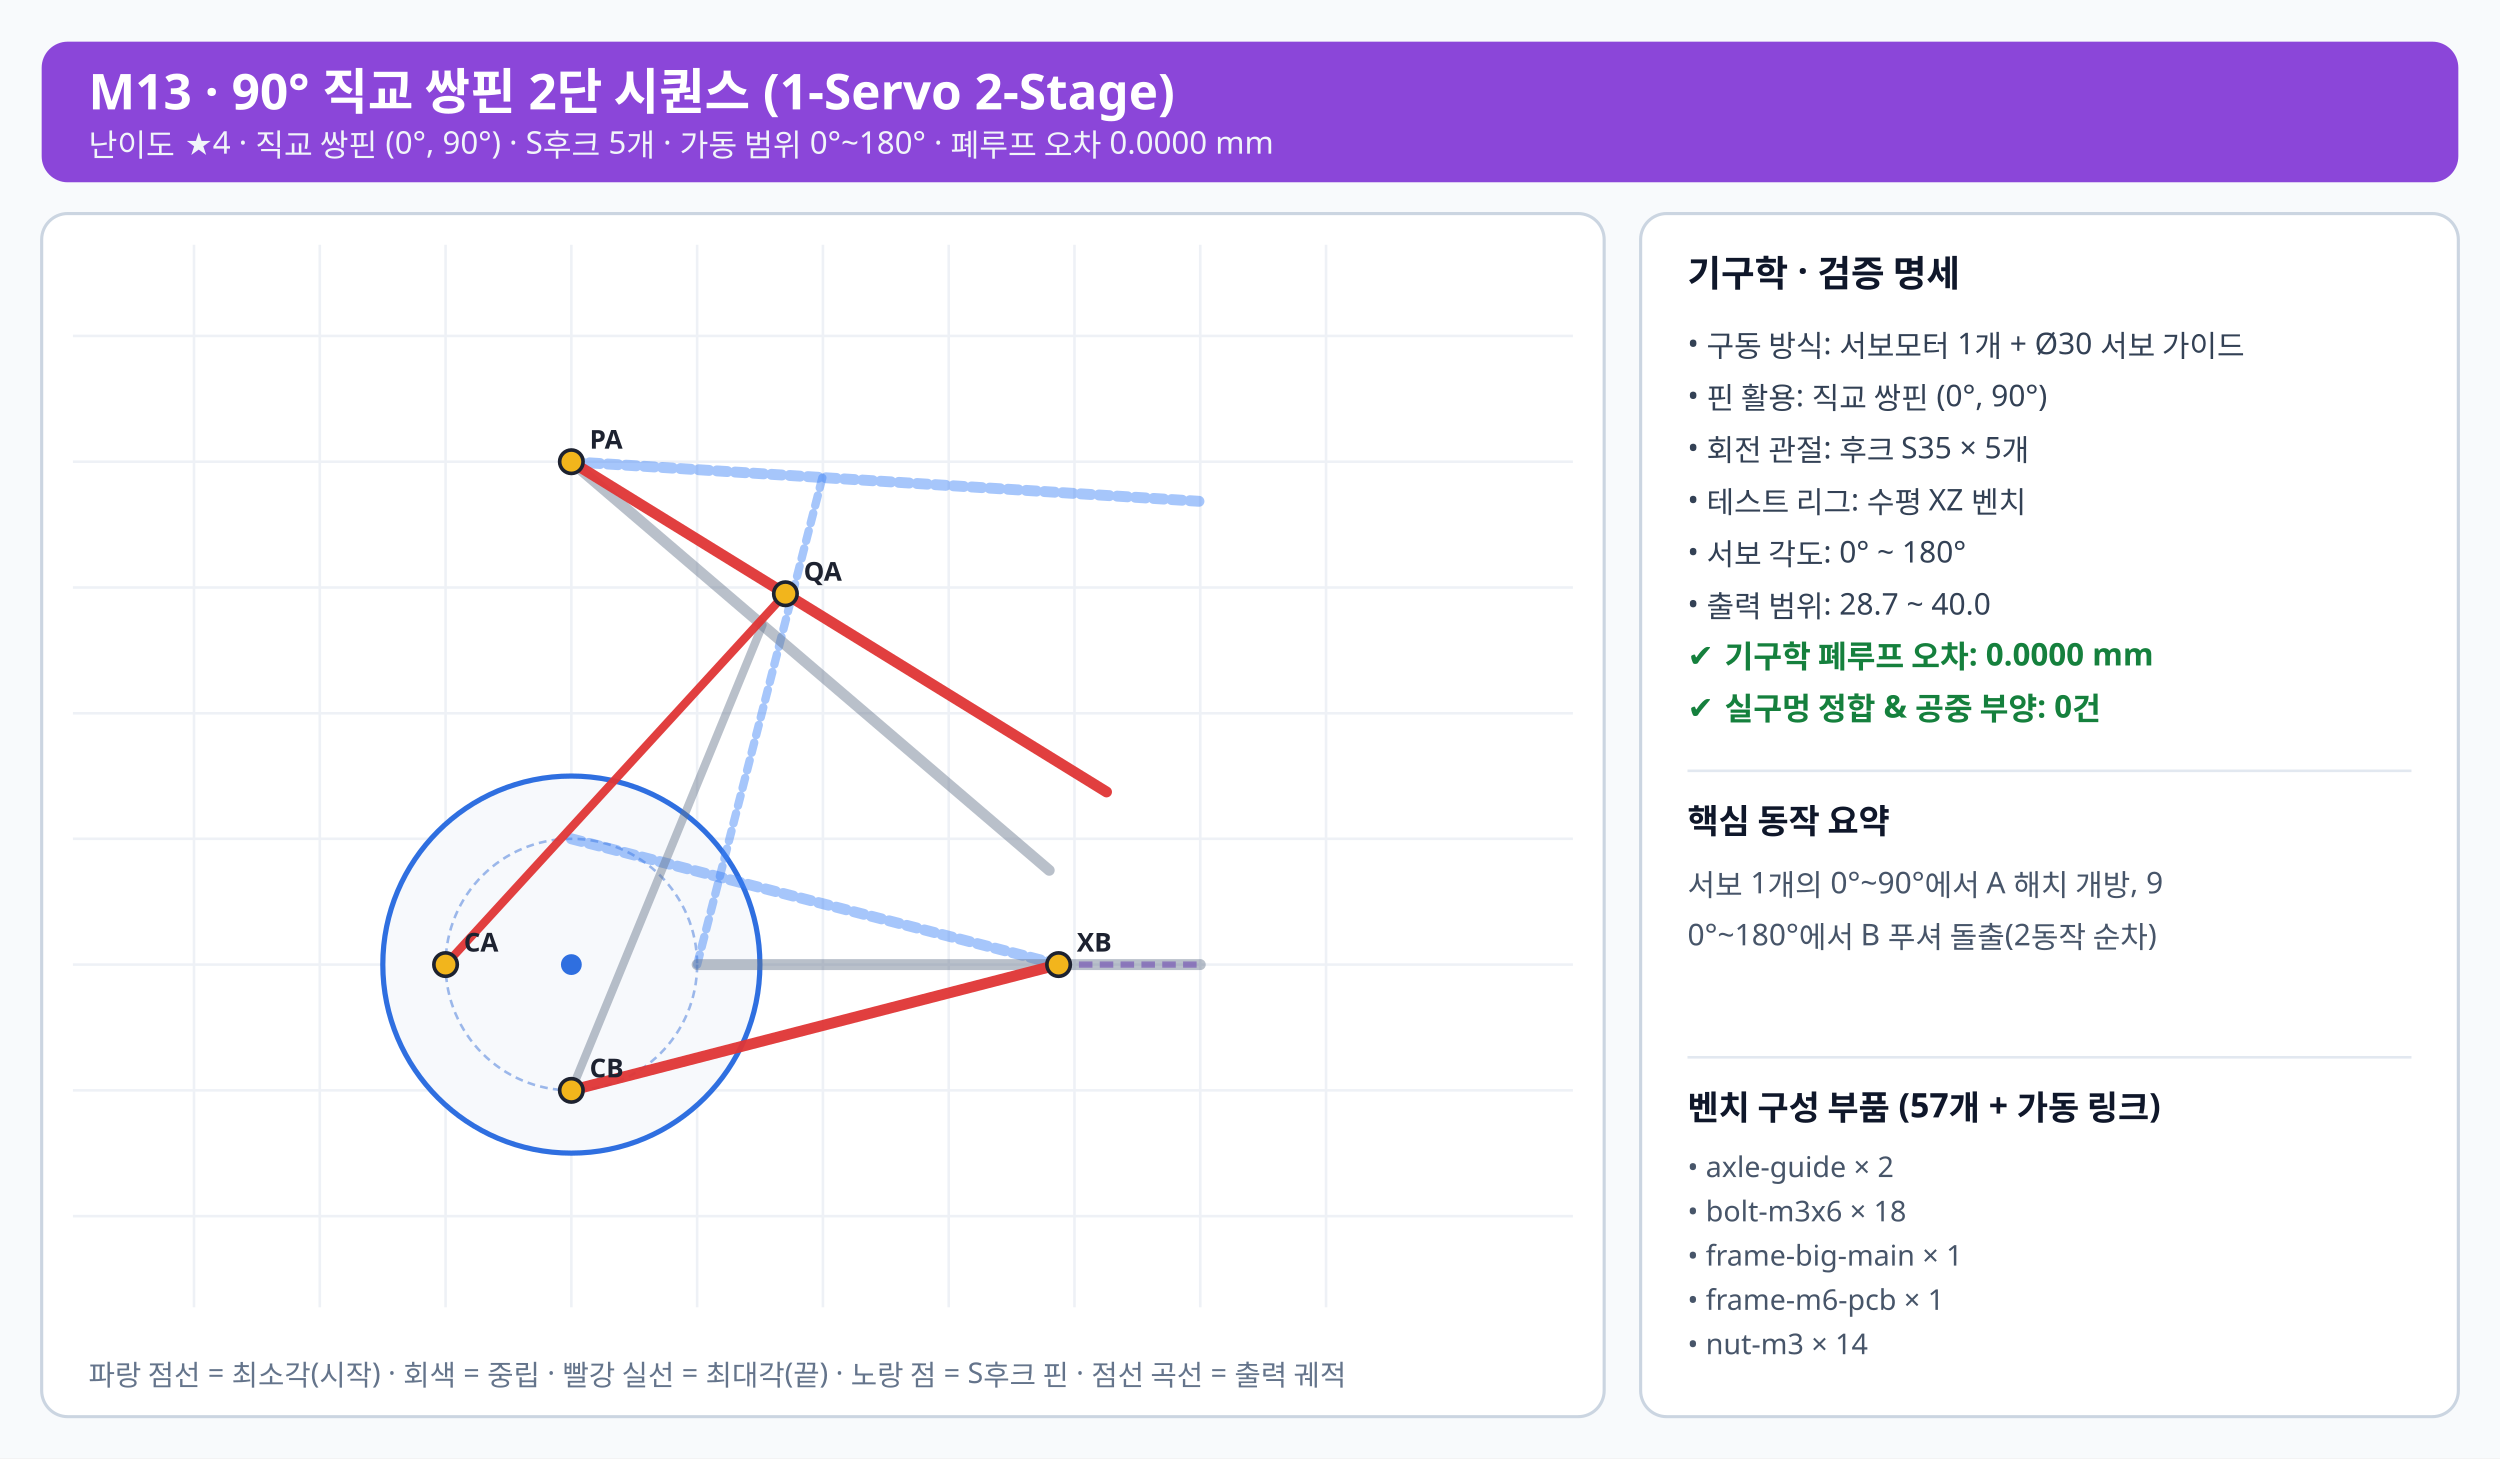
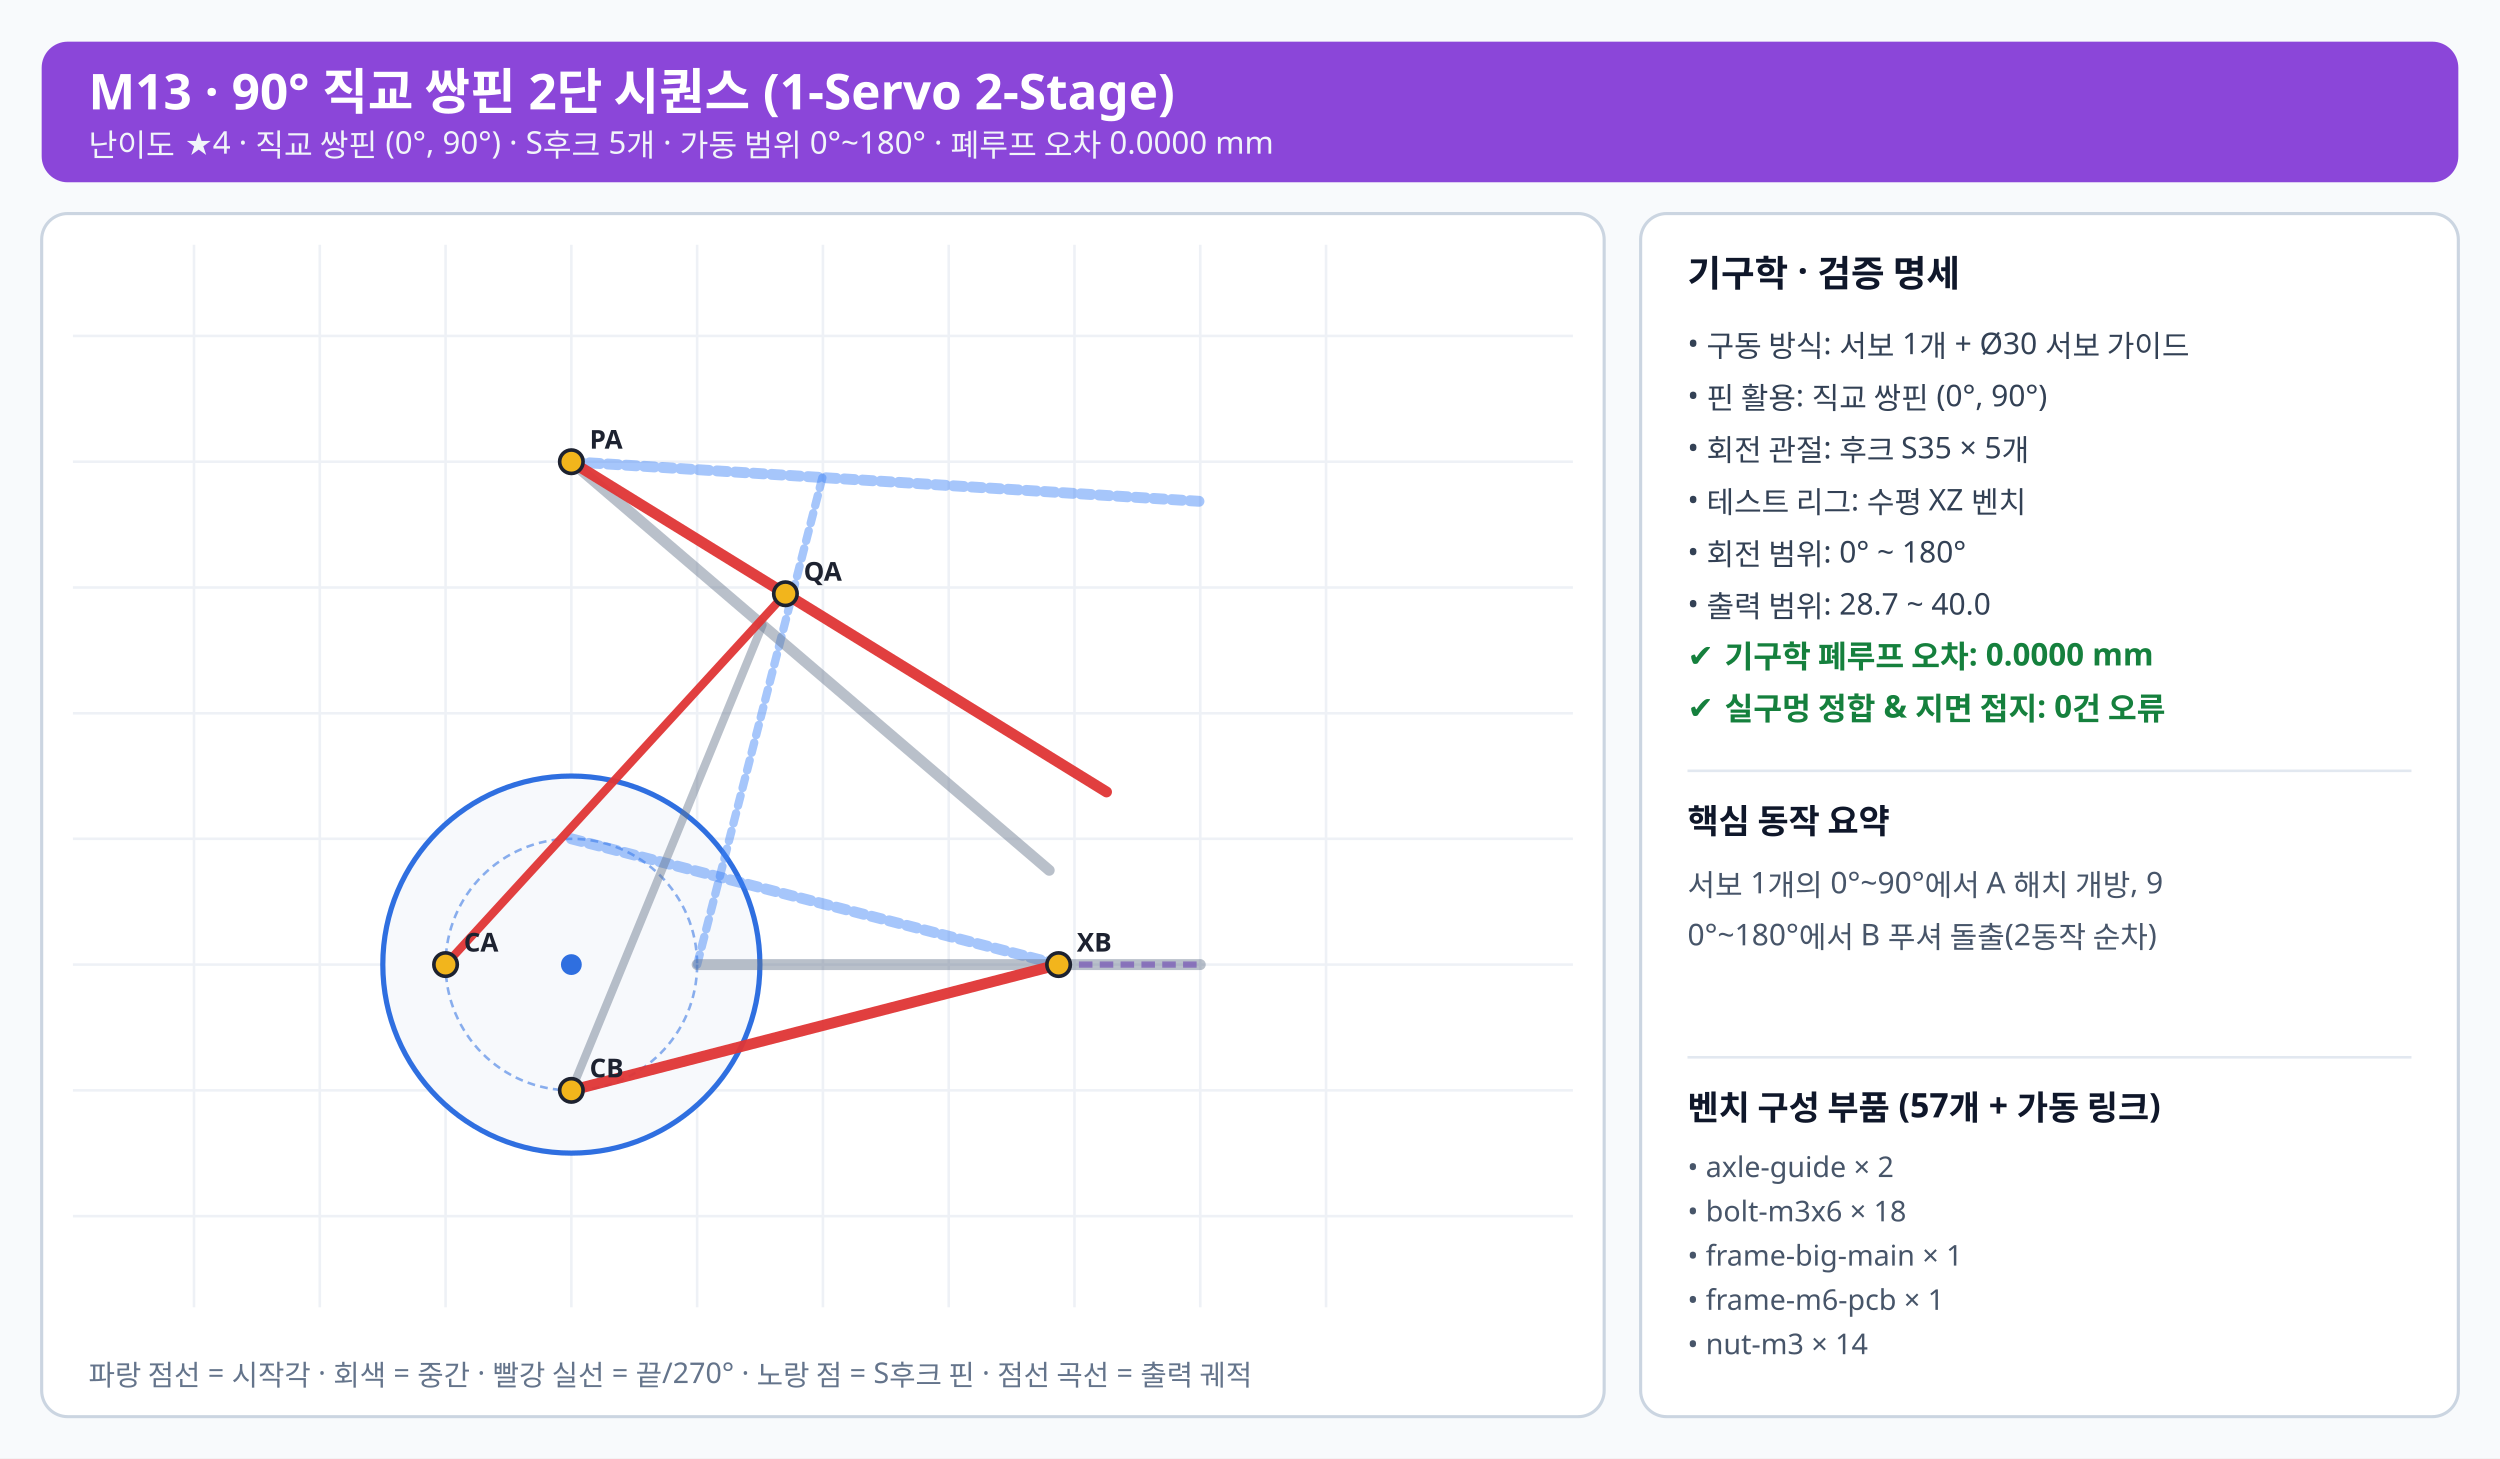
<svg xmlns="http://www.w3.org/2000/svg" viewBox="0 0 960 560" font-family="Pretendard,Apple SD Gothic Neo,sans-serif">
  <rect width="960" height="560" fill="#f8fafc" />
  <rect x="16" y="16" width="928" height="54" rx="10" fill="#8b46d9" />
  <text x="34" y="42" fill="#fff" font-size="19" font-weight="800">M13 · 90° 직교 쌍핀 2단 시퀀스 (1-Servo 2-Stage)</text>
  <text x="34" y="60" fill="#f1f5f9" font-size="12">난이도 ★4 · 직교 쌍핀 (0°, 90°) · S후크 5개 · 가동 범위 0°~180° · 폐루프 오차 0.0000 mm</text>
  <rect x="16" y="82" width="600" height="462" rx="10" fill="#fff" stroke="#cbd5e1" stroke-width="1.2" />
  <line x1="74.5" y1="94" x2="74.5" y2="502" stroke="#eef1f6" stroke-width="1" />
  <line x1="122.8" y1="94" x2="122.8" y2="502" stroke="#eef1f6" stroke-width="1" />
  <line x1="171.1" y1="94" x2="171.1" y2="502" stroke="#eef1f6" stroke-width="1" />
  <line x1="219.4" y1="94" x2="219.4" y2="502" stroke="#eef1f6" stroke-width="1" />
  <line x1="267.7" y1="94" x2="267.7" y2="502" stroke="#eef1f6" stroke-width="1" />
  <line x1="316.0" y1="94" x2="316.0" y2="502" stroke="#eef1f6" stroke-width="1" />
  <line x1="364.3" y1="94" x2="364.3" y2="502" stroke="#eef1f6" stroke-width="1" />
  <line x1="412.6" y1="94" x2="412.6" y2="502" stroke="#eef1f6" stroke-width="1" />
  <line x1="460.9" y1="94" x2="460.9" y2="502" stroke="#eef1f6" stroke-width="1" />
  <line x1="509.2" y1="94" x2="509.2" y2="502" stroke="#eef1f6" stroke-width="1" />
  <line x1="28" y1="129.0" x2="604" y2="129.0" stroke="#eef1f6" stroke-width="1" />
  <line x1="28" y1="177.3" x2="604" y2="177.3" stroke="#eef1f6" stroke-width="1" />
  <line x1="28" y1="225.6" x2="604" y2="225.6" stroke="#eef1f6" stroke-width="1" />
  <line x1="28" y1="273.9" x2="604" y2="273.9" stroke="#eef1f6" stroke-width="1" />
  <line x1="28" y1="322.1" x2="604" y2="322.1" stroke="#eef1f6" stroke-width="1" />
  <line x1="28" y1="370.4" x2="604" y2="370.4" stroke="#eef1f6" stroke-width="1" />
  <line x1="28" y1="418.7" x2="604" y2="418.7" stroke="#eef1f6" stroke-width="1" />
  <line x1="28" y1="467.0" x2="604" y2="467.0" stroke="#eef1f6" stroke-width="1" />
  <circle cx="219.4" cy="370.4" r="72.4" fill="#f7f9fc" stroke="#2f6fe0" stroke-width="2.0" />
-   <circle cx="219.4" cy="370.4" r="48.3" fill="none" stroke="#9bb7ea" stroke-width="1" stroke-dasharray="3 2" />
+   <circle cx="219.4" cy="370.4" r="48.3" fill="none" stroke="#2f6fe0" stroke-width="1" stroke-opacity="0.55" stroke-dasharray="3 2" />
  <circle cx="219.4" cy="370.4" r="4" fill="#2f6fe0" />
-   <polyline points="406.5,370.4 408.1,370.4 409.9,370.4 411.6,370.4 413.3,370.4 415.0,370.4 416.8,370.4 418.5,370.4 420.2,370.4 422.0,370.4 423.7,370.4 425.4,370.4 427.1,370.4 428.8,370.4 430.5,370.4 432.1,370.4 433.8,370.4 435.4,370.4 437.0,370.4 438.5,370.4 440.1,370.4 441.5,370.4 443.0,370.4 444.4,370.4 445.8,370.4 447.1,370.4 448.3,370.4 449.6,370.4 450.7,370.4 451.8,370.4 452.9,370.4 453.9,370.4 454.8,370.4 455.7,370.4 456.5,370.4 457.3,370.4 457.9,370.4 458.5,370.4 459.1,370.4 459.6,370.4 460.0,370.4 460.3,370.4 460.5,370.4 460.7,370.4 460.8,370.4 460.9,370.4 460.8,370.4 460.7,370.4 460.5,370.4 460.3,370.4 460.0,370.4 459.6,370.4 459.1,370.4 458.5,370.4 457.9,370.4 457.3,370.4 456.5,370.4 455.7,370.4 454.8,370.4 453.9,370.4 452.9,370.4 451.8,370.4 450.7,370.4 449.6,370.4 448.3,370.4 447.1,370.4 445.8,370.4 444.4,370.4 443.0,370.4 441.5,370.4 440.1,370.4 438.5,370.4 437.0,370.4 435.4,370.4 433.8,370.4 432.1,370.4 430.5,370.4 428.8,370.4 427.1,370.4 425.4,370.4 423.7,370.4 422.0,370.4 420.2,370.4 418.5,370.4 416.8,370.4 415.0,370.4 413.3,370.4 411.6,370.4 409.9,370.4 408.1,370.4 406.5,370.4" fill="none" stroke="#8b46d9" stroke-width="2.4" stroke-opacity="0.7" stroke-dasharray="5 3" />
+   <polyline points="406.5,370.4 408.1,370.4 409.9,370.4 411.6,370.4 413.3,370.4 415.0,370.4 416.8,370.4 418.5,370.4 420.2,370.4 422.0,370.4 423.7,370.4 425.4,370.4 427.1,370.4 428.8,370.4 430.5,370.4 432.1,370.4 433.8,370.4 435.4,370.4 437.0,370.4 438.5,370.4 440.1,370.4 441.5,370.4 443.0,370.4 444.4,370.4 445.8,370.4 447.1,370.4 448.3,370.4 449.6,370.4 450.7,370.4 451.8,370.4 452.9,370.4 453.9,370.4 454.8,370.4 455.7,370.4 456.5,370.4 457.3,370.4 457.9,370.4 458.5,370.4 459.1,370.4 459.6,370.4 460.0,370.4 460.3,370.4 460.5,370.4 460.7,370.4 460.8,370.4 460.9,370.4 460.8,370.4 460.7,370.4 460.5,370.4 460.3,370.4 460.0,370.4 459.6,370.4 459.1,370.4 458.5,370.4 457.9,370.4 457.3,370.4 456.5,370.4 455.7,370.4 454.8,370.4 453.9,370.4 452.9,370.4 451.8,370.4 450.7,370.4 449.6,370.4 448.3,370.4 447.1,370.4 445.8,370.4 444.4,370.4 443.0,370.4 441.5,370.4 440.1,370.4 438.5,370.4 437.0,370.4 435.4,370.4 433.8,370.4 432.1,370.4 430.5,370.4 428.8,370.4 427.1,370.4 425.4,370.4 423.7,370.4 422.0,370.4 420.2,370.4 418.5,370.4 416.8,370.4 415.0,370.4 413.3,370.4 411.6,370.4 409.9,370.4 408.1,370.4 406.5,370.4" fill="none" stroke="#8b46d9" stroke-width="2.4" stroke-opacity="0.75" stroke-dasharray="5 3" />
  <line x1="267.7" y1="370.4" x2="315.8" y2="183.4" stroke="#3b82f6" stroke-width="3.2" stroke-linecap="round" stroke-opacity="0.45" stroke-dasharray="4 3" />
  <line x1="219.4" y1="177.3" x2="460.4" y2="192.5" stroke="#3b82f6" stroke-width="4.2" stroke-linecap="round" stroke-opacity="0.45" stroke-dasharray="4 3" />
  <line x1="219.4" y1="322.1" x2="406.5" y2="370.4" stroke="#3b82f6" stroke-width="4.2" stroke-linecap="round" stroke-opacity="0.45" stroke-dasharray="4 3" />
  <line x1="219.4" y1="418.7" x2="292.8" y2="240.0" stroke="#64748b" stroke-width="3.2" stroke-linecap="round" stroke-opacity="0.45" />
  <line x1="219.4" y1="177.3" x2="402.9" y2="334.2" stroke="#64748b" stroke-width="4.2" stroke-linecap="round" stroke-opacity="0.45" />
  <line x1="267.7" y1="370.4" x2="460.9" y2="370.4" stroke="#64748b" stroke-width="4.2" stroke-linecap="round" stroke-opacity="0.45" />
  <line x1="171.1" y1="370.4" x2="301.6" y2="228.0" stroke="#e03636" stroke-width="3.2" stroke-linecap="round" stroke-opacity="0.95" />
  <line x1="219.4" y1="177.3" x2="424.9" y2="304.1" stroke="#e03636" stroke-width="4.2" stroke-linecap="round" stroke-opacity="0.95" />
  <line x1="219.4" y1="418.7" x2="406.5" y2="370.4" stroke="#e03636" stroke-width="4.2" stroke-linecap="round" stroke-opacity="0.95" />
  <circle cx="171.1" cy="370.4" r="4.5" fill="#f2b51c" stroke="#1d2230" stroke-width="1.4" />
  <text x="178.1" y="365.4" font-size="10" font-weight="700" fill="#1d2230">CA</text>
  <circle cx="219.4" cy="418.7" r="4.5" fill="#f2b51c" stroke="#1d2230" stroke-width="1.4" />
  <text x="226.4" y="413.7" font-size="10" font-weight="700" fill="#1d2230">CB</text>
  <circle cx="301.6" cy="228.0" r="4.5" fill="#f2b51c" stroke="#1d2230" stroke-width="1.4" />
  <text x="308.6" y="223.0" font-size="10" font-weight="700" fill="#1d2230">QA</text>
  <circle cx="219.4" cy="177.3" r="4.5" fill="#f2b51c" stroke="#1d2230" stroke-width="1.4" />
  <text x="226.4" y="172.3" font-size="10" font-weight="700" fill="#1d2230">PA</text>
  <circle cx="406.5" cy="370.4" r="4.5" fill="#f2b51c" stroke="#1d2230" stroke-width="1.4" />
  <text x="413.5" y="365.4" font-size="10" font-weight="700" fill="#1d2230">XB</text>
-   <text x="34" y="532" fill="#64748b" font-size="11">파랑 점선 = 최소각(시작) · 회색 = 중립 · 빨강 실선 = 최대각(끝) · 노랑 점 = S후크 핀 · 점선 곡선 = 출력 궤적</text>
+   <text x="34" y="532" fill="#64748b" font-size="11">파랑 점선 = 시작각 · 회색 = 중간 · 빨강 실선 = 끝/270° · 노랑 점 = S후크 핀 · 점선 곡선 = 출력 궤적</text>
  <rect x="630" y="82" width="314" height="462" rx="10" fill="#fff" stroke="#cbd5e1" stroke-width="1.2" />
  <text x="648" y="110" fill="#0f172a" font-size="14" font-weight="800">기구학 · 검증 명세</text>
-   <text x="648" y="136" fill="#334155" font-size="11.5">• 구동 방식: 서보모터 1개 + Ø30 서보 가이드</text>
+   <text x="648" y="136" fill="#334155" font-size="11.5">• 구동 방식: 서보 1개 + Ø30 서보 가이드</text>
  <text x="648" y="156" fill="#334155" font-size="11.5">• 핀 활용: 직교 쌍핀 (0°, 90°)</text>
  <text x="648" y="176" fill="#334155" font-size="11.5">• 회전 관절: 후크 S35 × 5개</text>
  <text x="648" y="196" fill="#334155" font-size="11.5">• 테스트 리그: 수평 XZ 벤치</text>
-   <text x="648" y="216" fill="#334155" font-size="11.5">• 서보 각도: 0° ~ 180°</text>
+   <text x="648" y="216" fill="#334155" font-size="11.5">• 회전 범위: 0° ~ 180°</text>
  <text x="648" y="236" fill="#334155" font-size="11.5">• 출력 범위: 28.7 ~ 40.0</text>
  <text x="648" y="256" fill="#15803d" font-size="12" font-weight="800">✔ 기구학 폐루프 오차: 0.0000 mm</text>
-   <text x="648" y="276" fill="#15803d" font-size="12" font-weight="800">✔ 실구멍 정합 &amp; 공중 부양: 0건</text>
+   <text x="648" y="276" fill="#15803d" font-size="12" font-weight="800">✔ 실구멍 정합 &amp; 지면 접지: 0건 오류</text>
  <line x1="648" y1="296" x2="926" y2="296" stroke="#e2e8f0" />
  <text x="648" y="320" fill="#0f172a" font-size="13" font-weight="800">핵심 동작 요약</text>
  <text x="648" y="344" fill="#475569" font-size="11.5">서보 1개의 0°~90°에서 A 해치 개방, 9</text>
  <text x="648" y="363" fill="#475569" font-size="11.5">0°~180°에서 B 푸셔 돌출(2동작 순차)</text>
  <line x1="648" y1="406" x2="926" y2="406" stroke="#e2e8f0" />
  <text x="648" y="430" fill="#0f172a" font-size="13" font-weight="800">벤치 구성 부품 (57개 + 가동 링크)</text>
  <text x="648" y="452" fill="#475569" font-size="11">• axle-guide × 2</text>
  <text x="648" y="469" fill="#475569" font-size="11">• bolt-m3x6 × 18</text>
  <text x="648" y="486" fill="#475569" font-size="11">• frame-big-main × 1</text>
  <text x="648" y="503" fill="#475569" font-size="11">• frame-m6-pcb × 1</text>
  <text x="648" y="520" fill="#475569" font-size="11">• nut-m3 × 14</text>
</svg>
